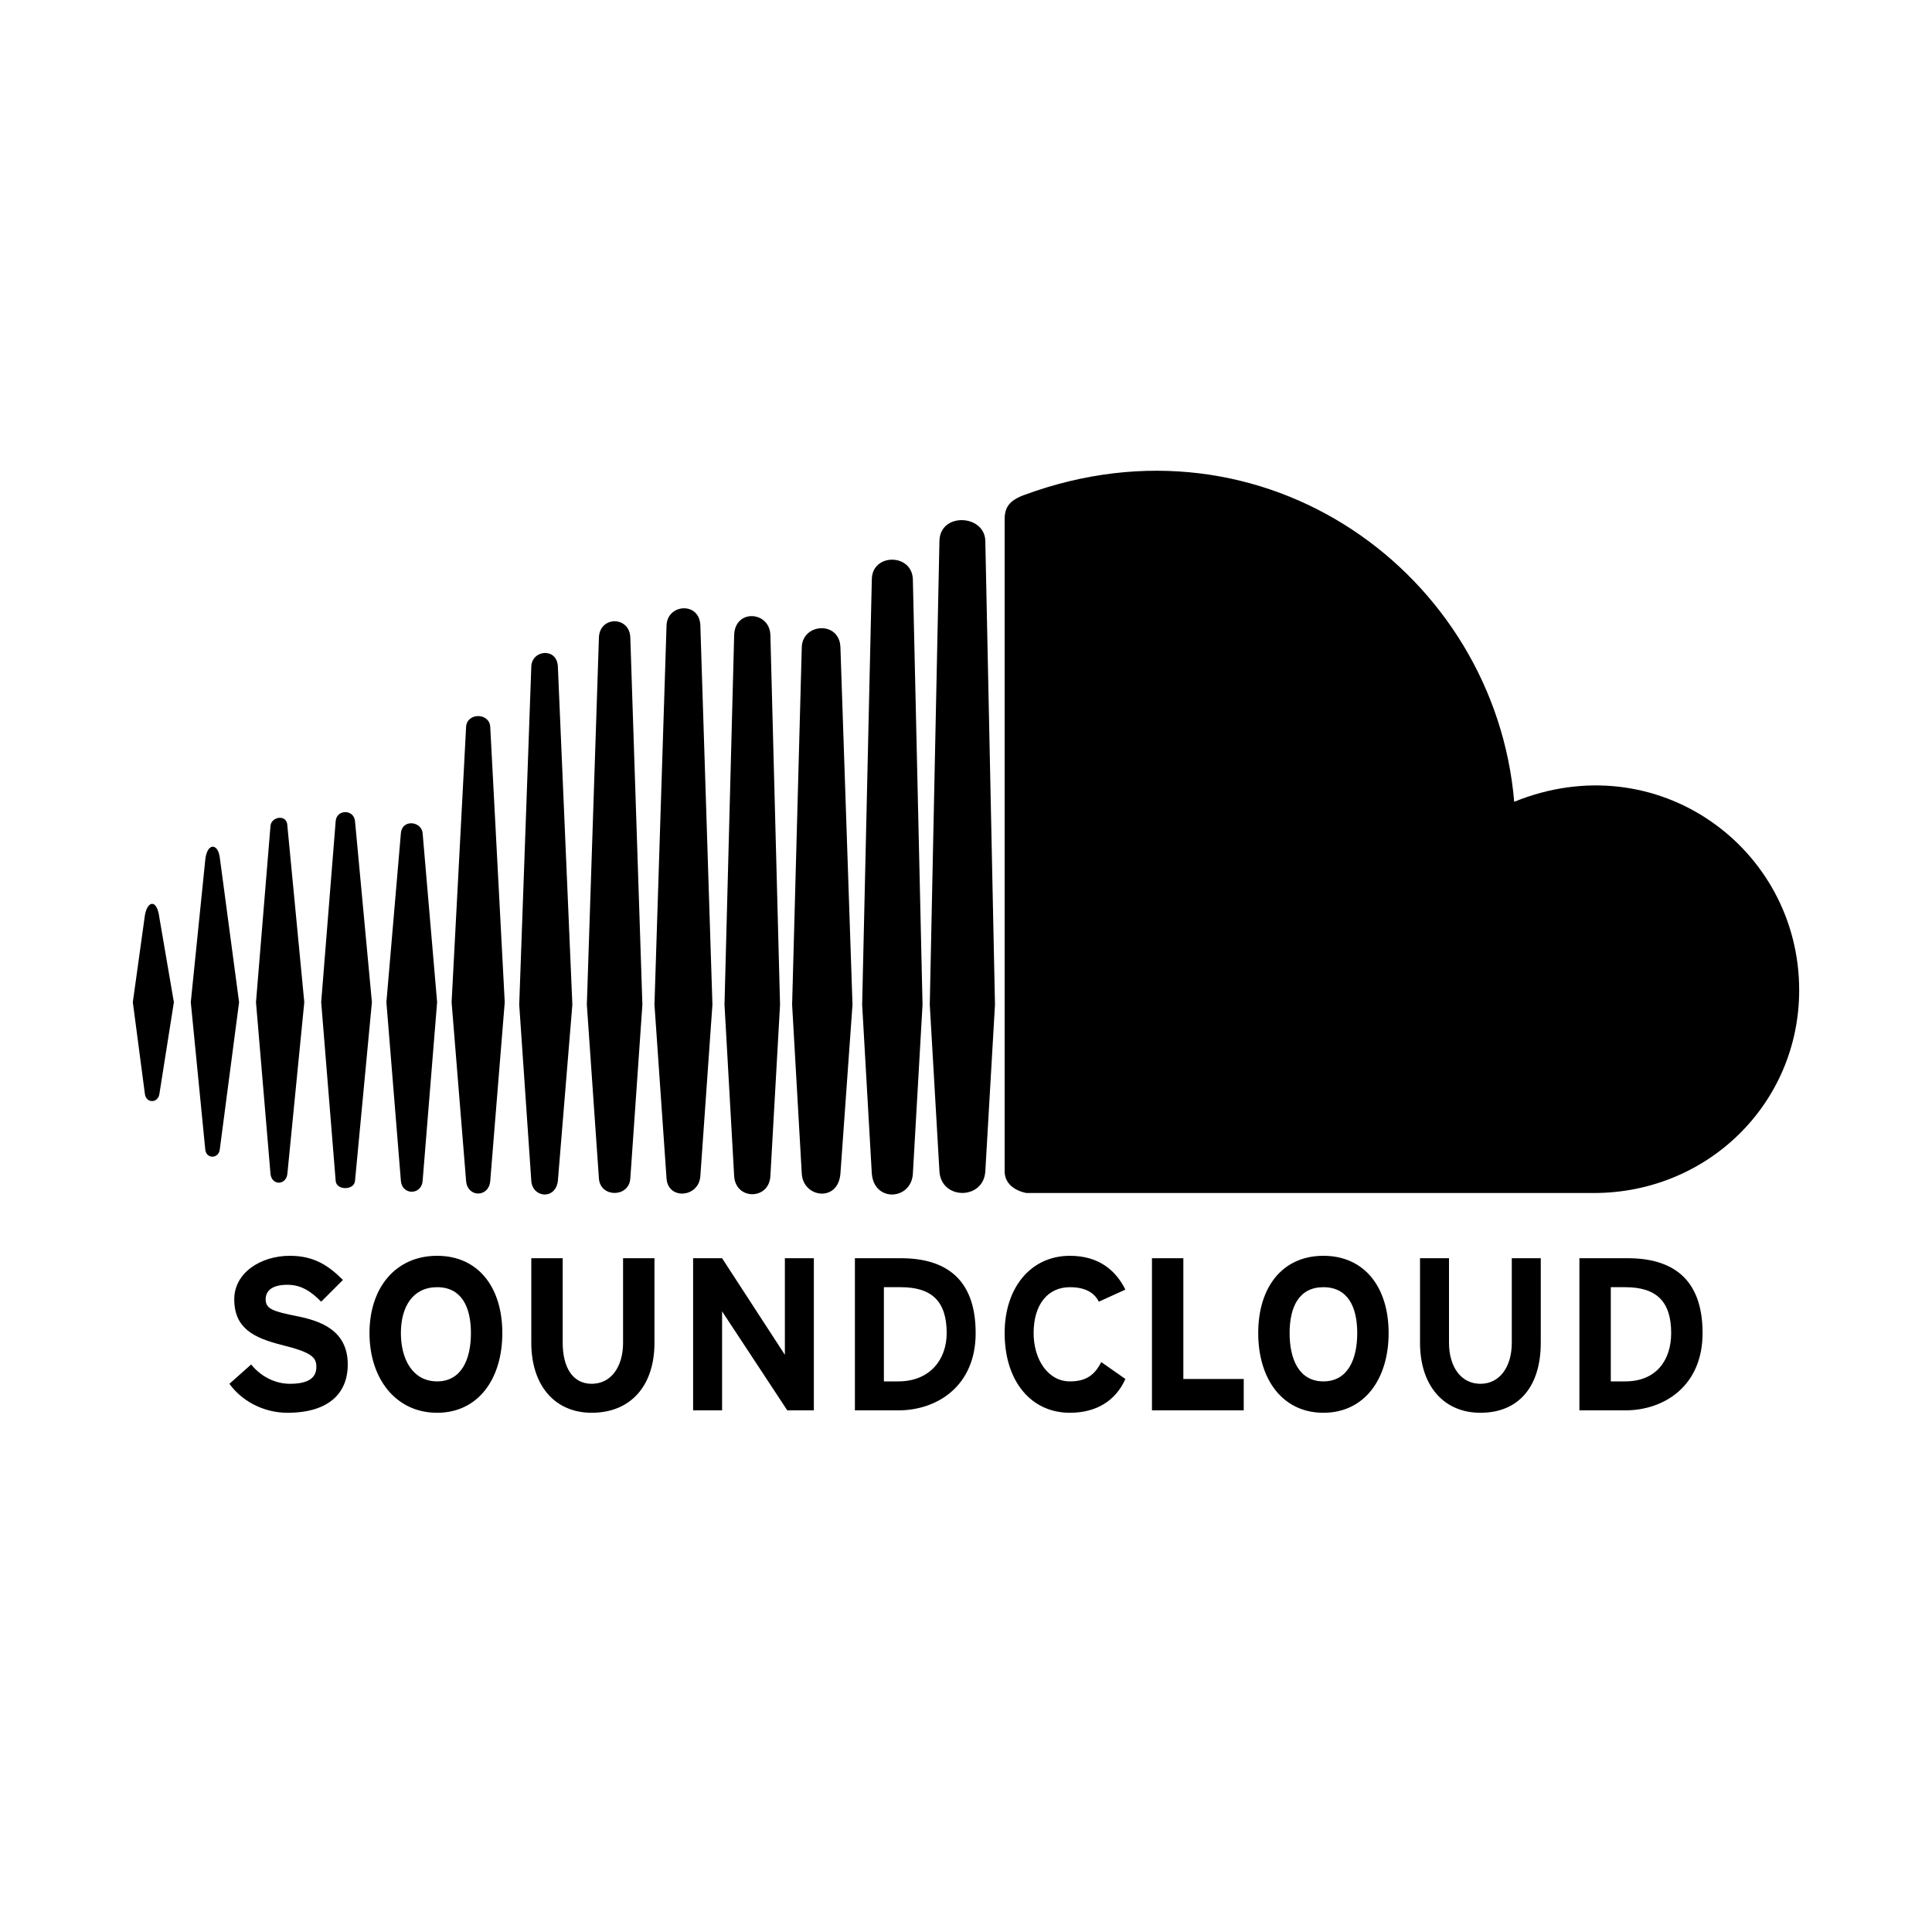
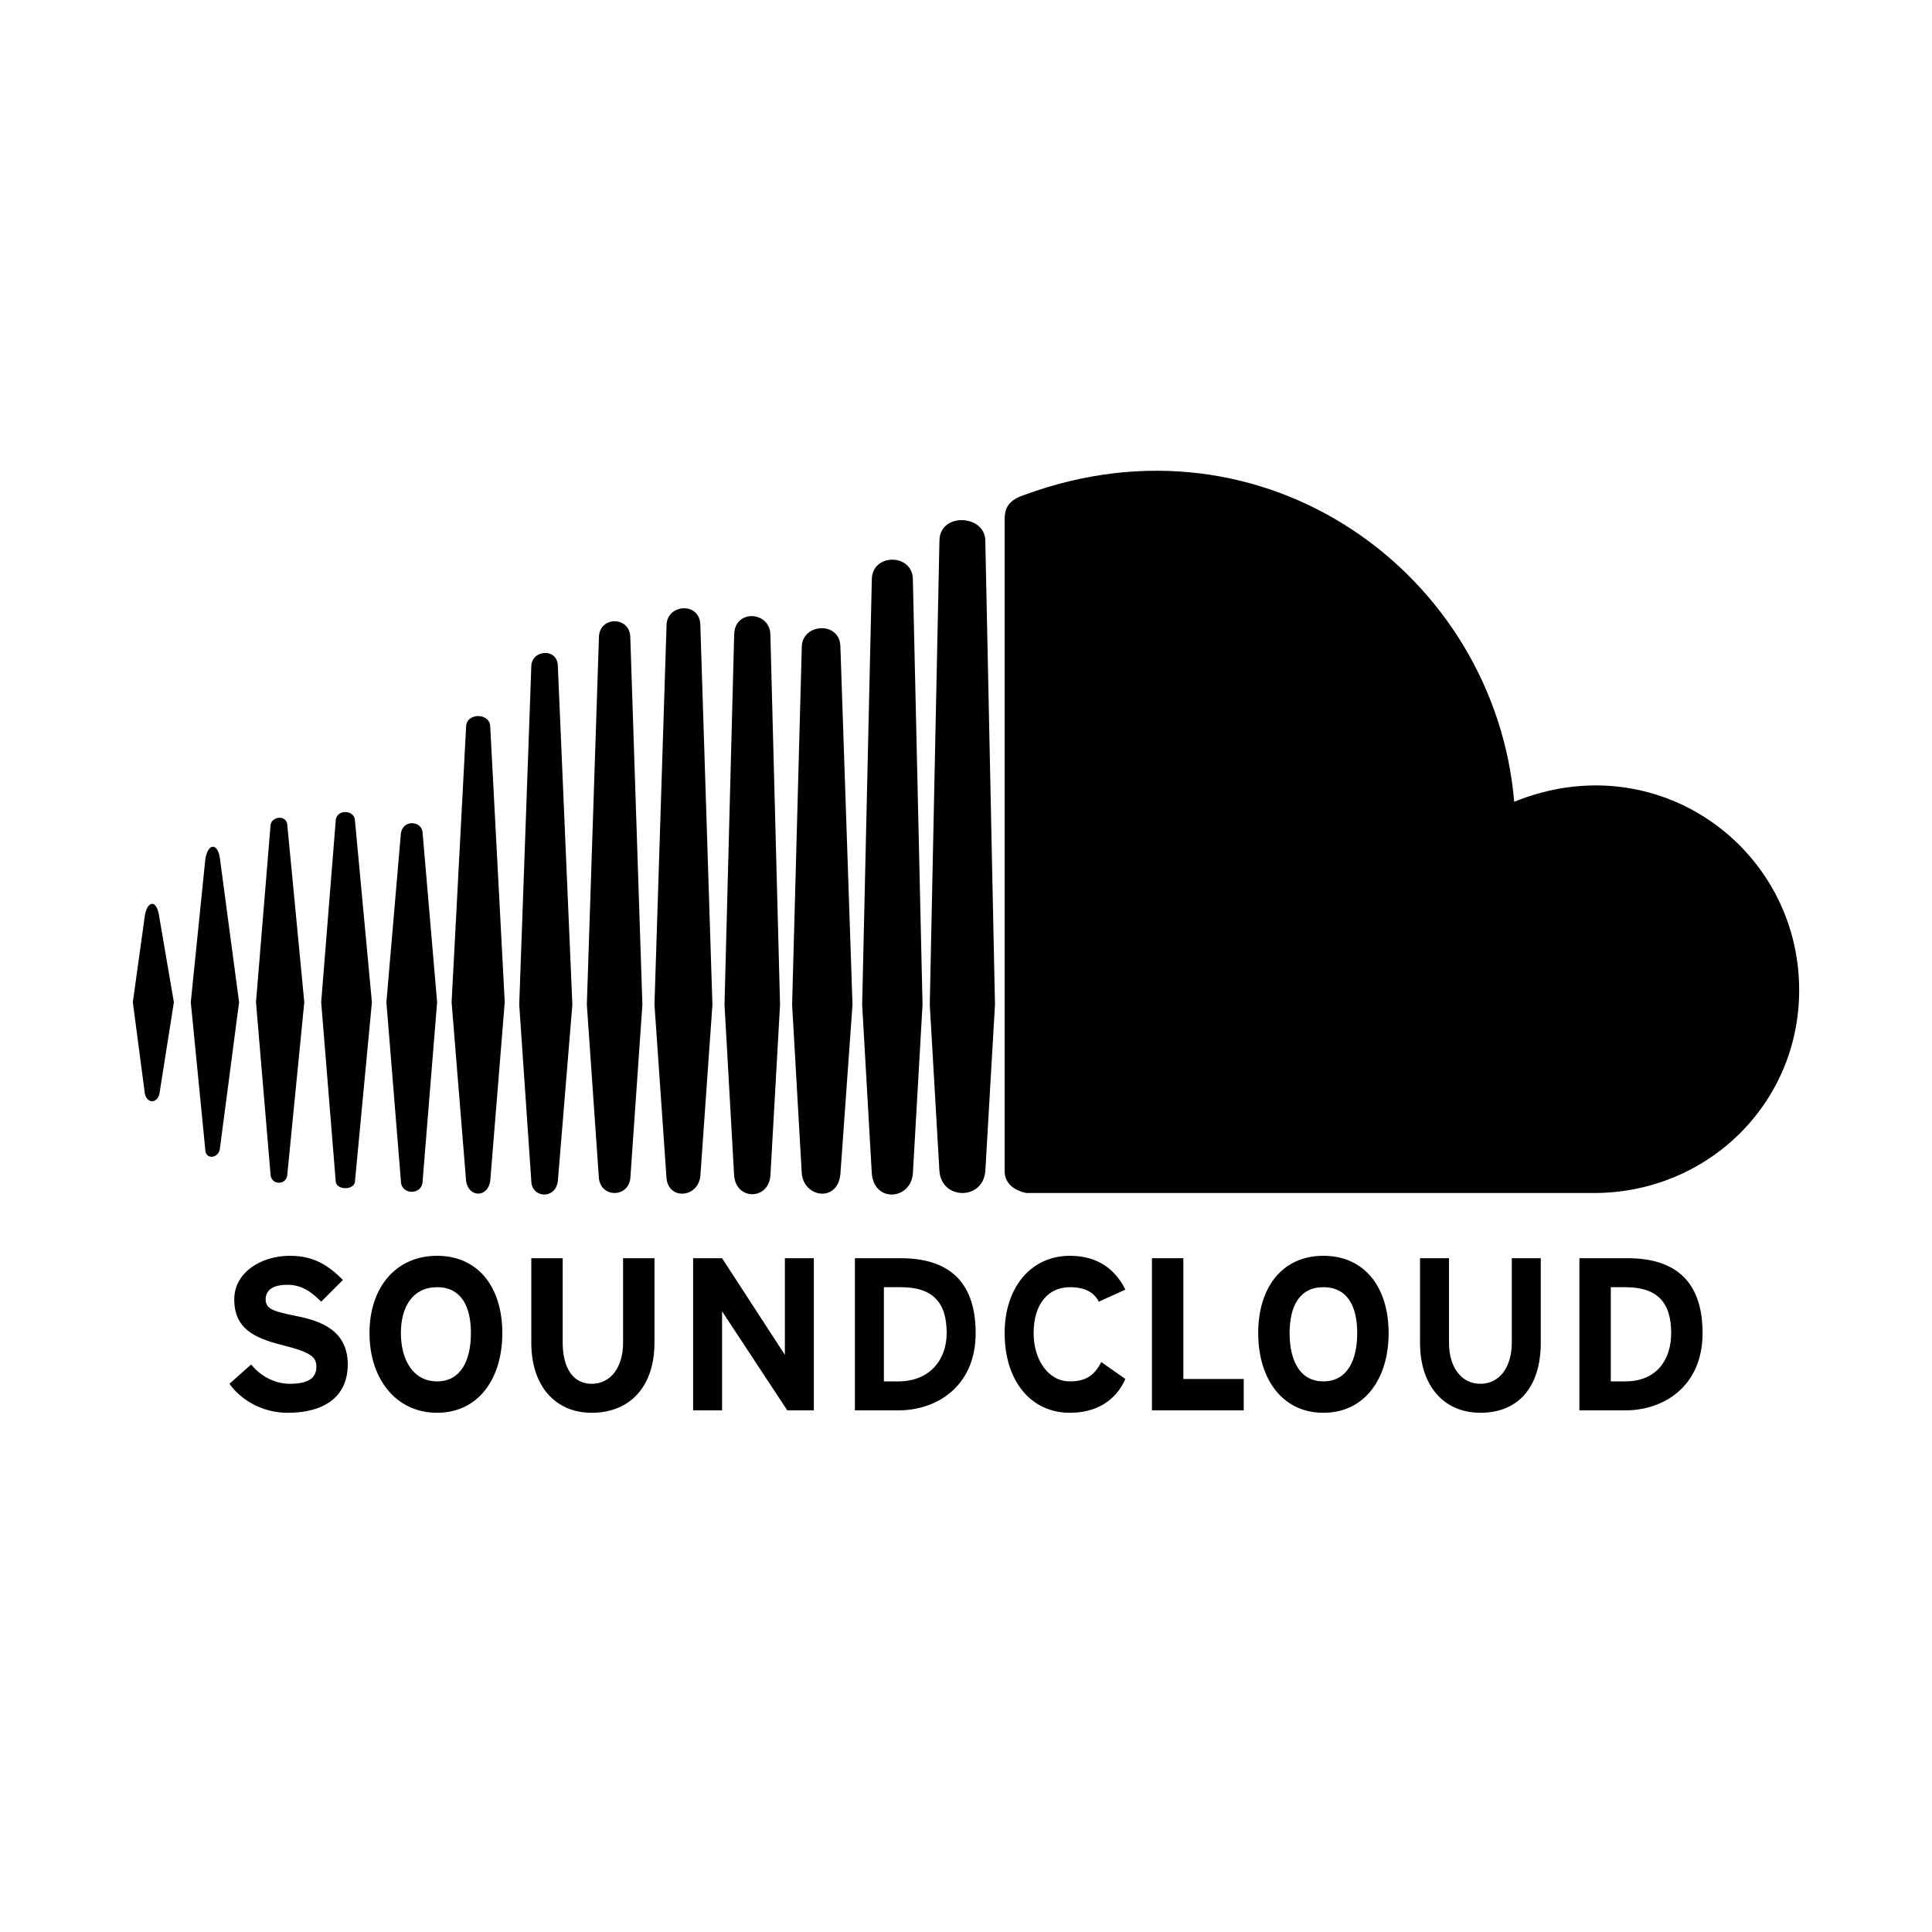
- <svg xmlns="http://www.w3.org/2000/svg" viewBox="0 0 800 800" role="img">
-   <path d="M123 545c10 2 21 6 21 20 0 12-8 20-25 20-10 0-19-5-24-12l9-8c4 5 10 8 16 8 7 0 11-2 11-7 0-4-2-6-14-9s-20-7-20-19c0-11 11-18 23-18 10 0 16 4 22 10l-9 9c-4-4-8-7-14-7-7 0-9 3-9 6 0 4 3 5 13 7zm58-25c17 0 27 13 27 32s-10 33-27 33-28-14-28-33 11-32 28-32zm52 1v35c0 10 4 17 12 17s13-7 13-17v-35h13v35c0 18-10 29-26 29-15 0-25-11-25-29v-35h13zm210 12c-9 0-15 7-15 19 0 11 6 20 15 20 6 0 10-2 13-8l10 7c-4 9-12 14-23 14-16 0-27-13-27-33 0-19 11-32 27-32 12 0 19 6 23 14l-11 5c-2-4-6-6-12-6zm105-13c17 0 27 13 27 32s-10 33-27 33-27-14-27-33 10-32 27-32zm52 1v35c0 10 5 17 13 17s13-7 13-17v-35h12v35c0 18-9 29-25 29-15 0-25-11-25-29v-35h12zm-301 0l26 40v-40h12v63h-11l-27-41v41h-12v-63h12zm74 0c18 0 31 8 31 31 0 22-16 32-32 32h-18v-63h19zm117 0v50h25v13h-38v-63h13zm184 0c18 0 31 8 31 31 0 22-16 32-32 32h-19v-63h20zm-493 51c10 0 14-9 14-20s-4-19-14-19-15 8-15 19 5 20 15 20zm367 0c10 0 14-9 14-20s-4-19-14-19-14 8-14 19 4 20 14 20zm-176 0c13 0 20-9 20-20 0-13-6-19-19-19h-7v39h6zm301 0c13 0 19-9 19-20 0-13-6-19-19-19h-6v39h6zm-442-83c-1 8-10.523 6.967-11 0l-5-73 5-140c.25-6.99 10.658-7.985 11 0l6 140zm130-3l-4-70 4-176c0-11 16.75-10.994 17 0l4 176-4 70c-.627 10.964-16 12-17 0zm-13-218l5 148-5 70c-1 12-15.43 9.967-16 0l-4-70 4-148c.27-9.993 15.63-10.988 16 0zm-58 219c-.63 8.956-13.378 9.957-14 1l-5-72 5-157c.286-8.99 13.682-9.99 14 0l5 157zm455-77c0 47-38 84-85 84H425c-5-1-9-4-9-9V215c0-5 2.068-7.805 8-10 100-37 195 33 203 127 59-24 118 19 118 78zM319 263l4 153-4 71c-.565 10.024-14.438 9.968-15 0l-4-71 4-153c.287-10.992 14.74-9.993 15 0zm-116 38l6 114-6 74c-.564 6.954-9.436 6.954-10 0l-6-74 6-114c.315-5.983 9.685-5.983 10 0zm58-37l5 152-5 72c-.553 7.962-12.447 7.962-13 0l-5-72 5-152c.296-8.99 12.704-8.99 13 0zm128-40c.25-11.995 18.77-10.995 19 0l4 192-4 69c-.693 11.96-18.307 11.96-19 0l-4-69zM175 345l6 70-6 74c-.483 5.96-8.517 5.96-9 0l-6-74 6-70c.51-5.956 8.575-4.964 9 0zm-28-5l7 75-7 74c-.375 3.965-7.678 3.974-8 0l-6-74 6-75c.397-4.968 7.537-4.957 8 0zm-28 2l7 73-7 71c-.488 4.952-6.58 4.965-7 0l-6-71 6-73c.327-3.973 7-5 7 0zm-28 13l8 60-8 61c-.516 3.932-5.61 3.962-6 0l-6-61 6-59c.715-7.03 5.197-7.026 6-1zm-25 25l6 35-6 38c-.616 3.903-5.483 3.932-6 0l-5-38 5-36c1-6 5-7 6 1z" />
+ <svg xmlns="http://www.w3.org/2000/svg" role="img" viewBox="0 0 800 800">
+   <path d="M123 545c10 2 21 6 21 20 0 12-8 20-25 20-10 0-19-5-24-12l9-8c4 5 10 8 16 8 7 0 11-2 11-7 0-4-2-6-14-9s-20-7-20-19c0-11 11-18 23-18 10 0 16 4 22 10l-9 9c-4-4-8-7-14-7-7 0-9 3-9 6 0 4 3 5 13 7zm58-25c17 0 27 13 27 32s-10 33-27 33-28-14-28-33 11-32 28-32zm52 1v35c0 10 4 17 12 17s13-7 13-17v-35h13v35c0 18-10 29-26 29-15 0-25-11-25-29v-35h13zm210 12c-9 0-15 7-15 19 0 11 6 20 15 20 6 0 10-2 13-8l10 7c-4 9-12 14-23 14-16 0-27-13-27-33 0-19 11-32 27-32 12 0 19 6 23 14l-11 5c-2-4-6-6-12-6zm105-13c17 0 27 13 27 32s-10 33-27 33-27-14-27-33 10-32 27-32zm52 1v35c0 10 5 17 13 17s13-7 13-17v-35h12v35c0 18-9 29-25 29-15 0-25-11-25-29v-35h12zm-301 0l26 40v-40h12v63h-11l-27-41v41h-12v-63h12zm74 0c18 0 31 8 31 31 0 22-16 32-32 32h-18v-63h19zm117 0v50h25v13h-38v-63h13zm184 0c18 0 31 8 31 31 0 22-16 32-32 32h-19v-63h20zm-493 51c10 0 14-9 14-20s-4-19-14-19-15 8-15 19 5 20 15 20zm367 0c10 0 14-9 14-20s-4-19-14-19-14 8-14 19 4 20 14 20zm-176 0c13 0 20-9 20-20 0-13-6-19-19-19h-7v39h6zm301 0c13 0 19-9 19-20 0-13-6-19-19-19h-6v39h6zm-442-83c-1 8-11 7-11 0l-5-73 5-140c0-7 11-8 11 0l6 140zm130-3l-4-70 4-176c0-11 17-11 17 0l4 176-4 70c-1 11-16 12-17 0zm-13-218l5 148-5 70c-1 12-15 10-16 0l-4-70 4-148c0-10 16-11 16 0zm-58 219c-1 9-13 10-14 1l-5-72 5-157c0-9 14-10 14 0l5 157zm455-77c0 47-38 84-85 84h-235c-5-1-9-4-9-9v-270c0-5 2-8 8-10 100-37 195 33 203 127 59-24 118 19 118 78zm-426-147l4 153-4 71c-1 10-14 10-15 0l-4-71 4-153c0-11 15-10 15 0zm-116 38l6 114-6 74c-1 7-9 7-10 0l-6-74 6-114c0-6 10-6 10 0zm58-37l5 152-5 72c-1 8-12 8-13 0l-5-72 5-152c0-9 13-9 13 0zm128-40c0-12 19-11 19 0l4 192-4 69c-1 12-18 12-19 0l-4-69zm-214 121l6 70-6 74c0 6-9 6-9 0l-6-74 6-70c1-6 9-5 9 0zm-28-5l7 75-7 74c0 4-8 4-8 0l-6-74 6-75c0-5 8-5 8 0zm-28 2l7 73-7 71c0 5-7 5-7 0l-6-71 6-73c0-4 7-5 7 0zm-28 13l8 60-8 61c-1 4-6 4-6 0l-6-61 6-59c1-7 5-7 6-1zm-25 25l6 35-6 38c-1 4-5 4-6 0l-5-38 5-36c1-6 5-7 6 1z" />
</svg>
